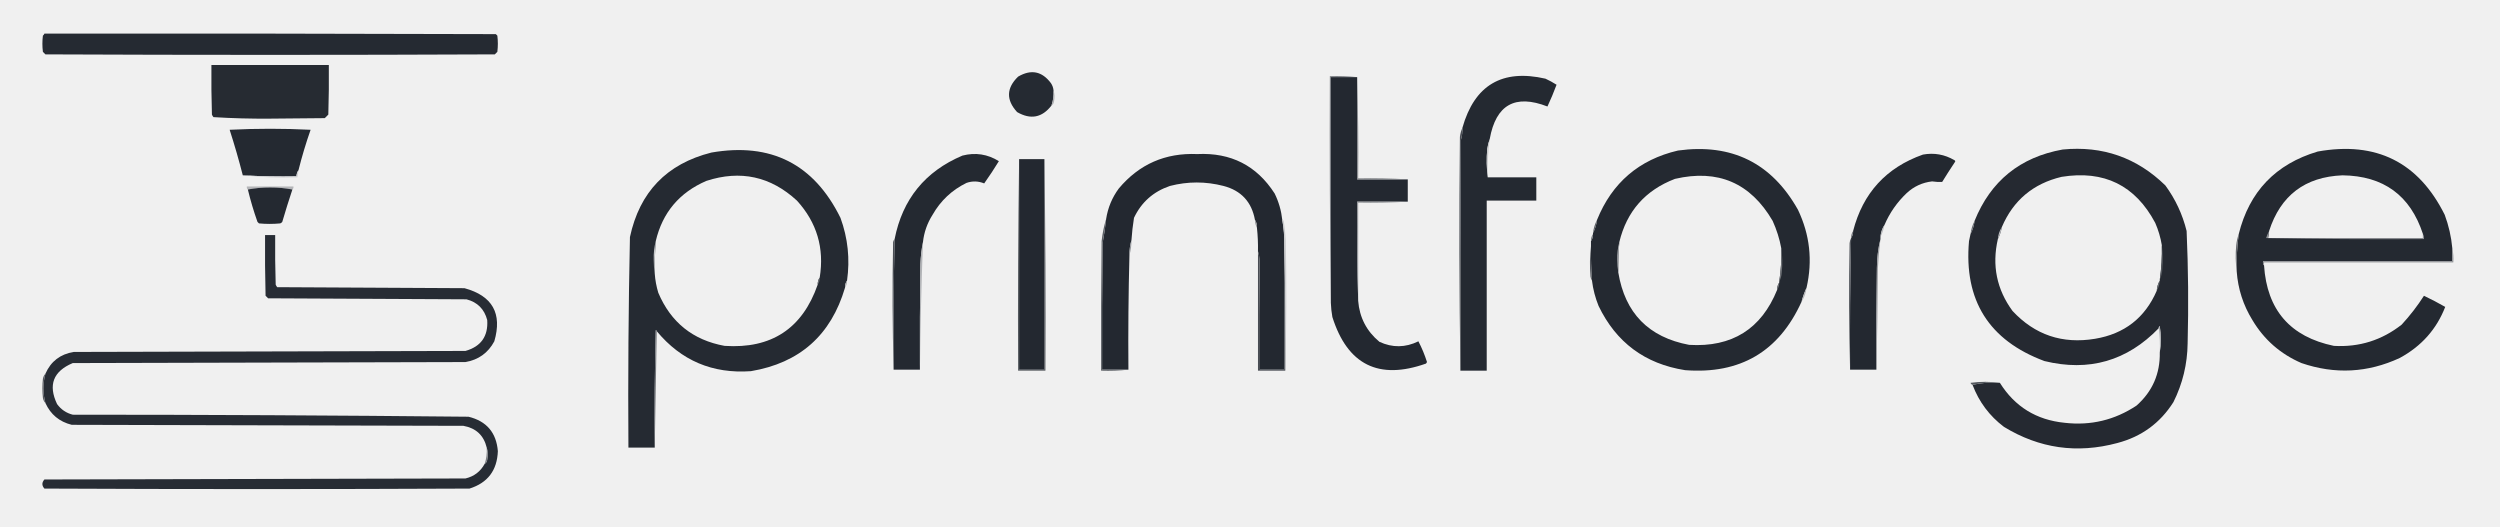
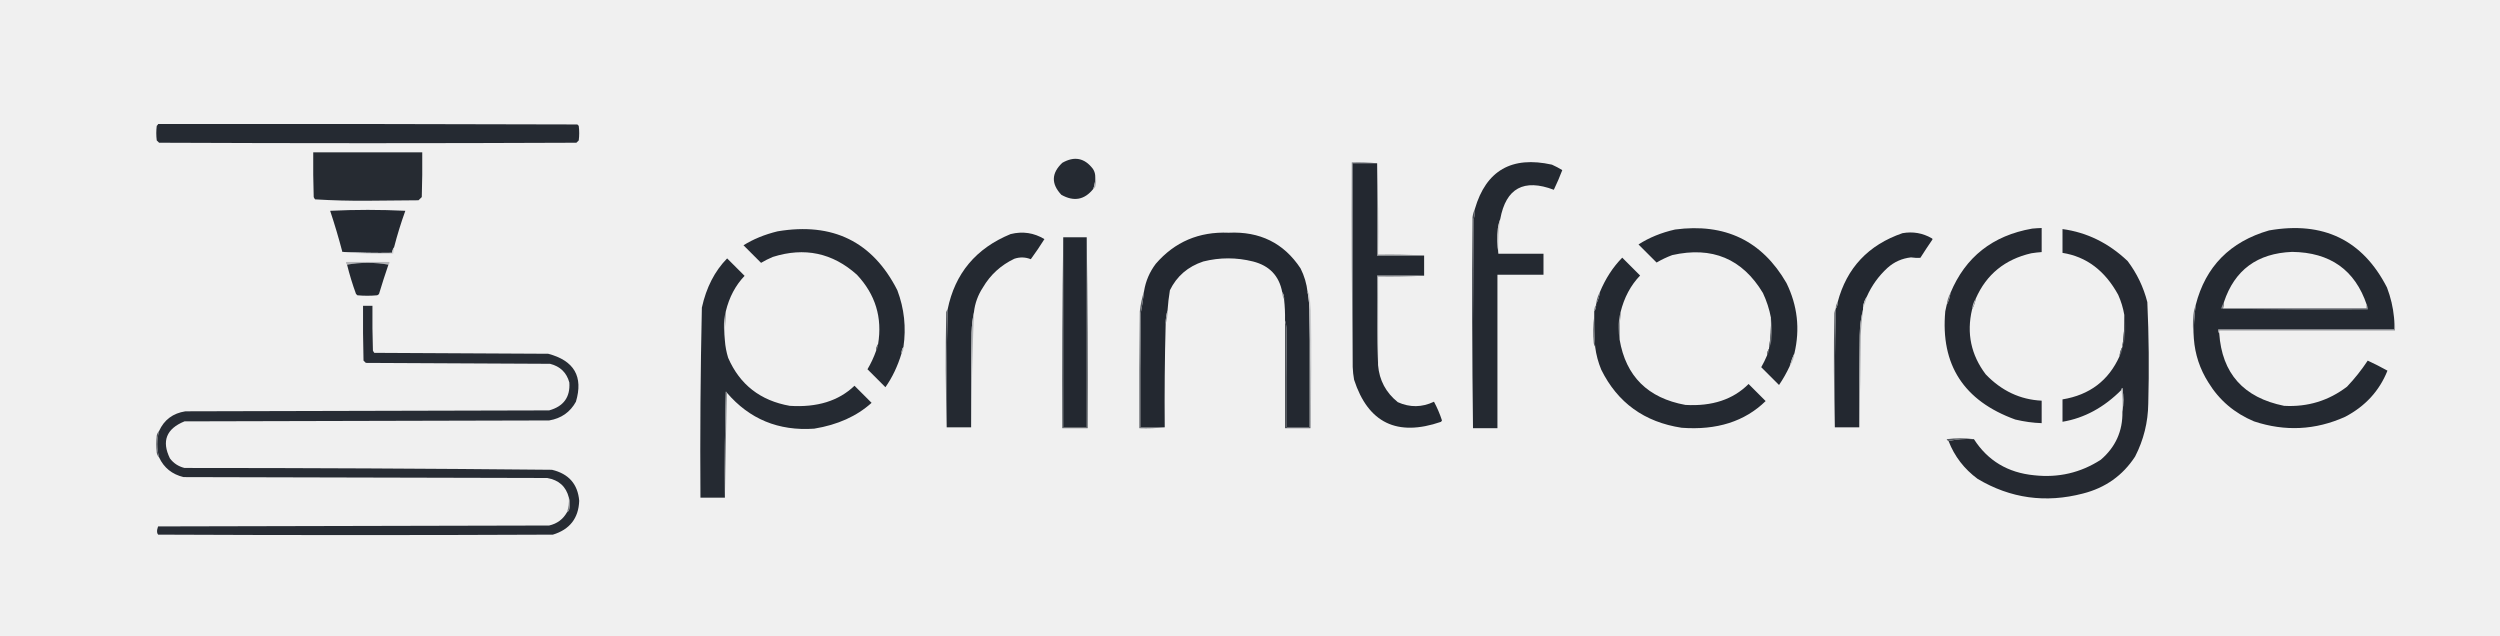
- <svg xmlns="http://www.w3.org/2000/svg" width="100%" height="100%" viewBox="0 0 2470 520" version="1.1" xml:space="preserve" style="fill-rule:evenodd;clip-rule:evenodd;stroke-linejoin:round;stroke-miterlimit:2;">
-   <g id="Artboard1" transform="matrix(0.758418,0,0,0.313143,140.206,50.2187)">
-     <rect x="-184.866" y="-160.37" width="3256.78" height="1660.59" style="fill:none;" />
-     <g transform="matrix(1.31853,0,0,3.19343,-545.639,-1435.44)">
-       <path d="M317.5,432.5C466.167,432.333 614.834,432.5 763.5,433C764,433.5 764.5,434 765,434.5C765.667,439.833 765.667,445.167 765,450.5C764.167,451.333 763.333,452.167 762.5,453C614.5,453.667 466.5,453.667 318.5,453C317.667,452.167 316.833,451.333 316,450.5C315.333,445.167 315.333,439.833 316,434.5C316.717,433.956 317.217,433.289 317.5,432.5Z" style="fill:rgb(37,42,50);" />
-     </g>
-     <g transform="matrix(1.31853,0,0,3.19343,-545.639,-1435.44)">
-       <path d="M482.5,463.5L598.5,463.5C598.667,479.837 598.5,496.17 598,512.5C596.833,513.667 595.667,514.833 594.5,516C576.5,516.167 558.5,516.333 540.5,516.5C521.746,516.655 503.079,516.155 484.5,515C483.874,514.25 483.374,513.416 483,512.5C482.5,496.17 482.333,479.837 482.5,463.5Z" style="fill:rgb(38,43,50);" />
-     </g>
-     <g transform="matrix(1.31853,0,0,3.19343,-545.639,-1435.44)">
-       <path d="M1314.5,488.5C1314.82,493.659 1314.15,498.659 1312.5,503.5C1303.19,515.581 1291.86,517.747 1278.5,510C1267.54,497.969 1267.87,486.302 1279.5,475C1292.33,467.459 1303.16,469.626 1312,481.5C1313.41,483.65 1314.24,485.984 1314.5,488.5Z" style="fill:rgb(37,42,50);" />
-     </g>
-     <g transform="matrix(1.31853,0,0,3.19343,-545.639,-1435.44)">
-       <path d="M1745.5,536.5C1744.37,539.628 1743.53,542.962 1743,546.5C1742.18,556.009 1742.34,565.343 1743.5,574.5L1791.5,574.5L1791.5,597.5L1742.5,597.5L1742.5,765.5L1716.5,765.5C1716.33,689.499 1716.5,613.499 1717,537.5C1718.16,533.582 1718.66,529.582 1718.5,525.5C1730.39,483.386 1757.72,467.219 1800.5,477C1804.33,478.746 1807.99,480.746 1811.5,483C1808.79,490.306 1805.79,497.472 1802.5,504.5C1770.58,492.073 1751.58,502.74 1745.5,536.5Z" style="fill:rgb(36,41,49);" />
-     </g>
-     <g transform="matrix(1.31853,0,0,3.19343,-545.639,-1435.44)">
-       <path d="M1614.5,475.5L1588.5,475.5L1588.5,698.5C1587.5,624.002 1587.17,549.335 1587.5,474.5C1596.68,474.173 1605.68,474.507 1614.5,475.5Z" style="fill:rgb(128,131,136);" />
-     </g>
-     <g transform="matrix(1.31853,0,0,3.19343,-545.639,-1435.44)">
-       <path d="M1614.5,475.5L1614.5,576.5L1664.5,576.5L1664.5,598.5L1614.5,598.5C1614.17,631.338 1614.5,664.004 1615.5,696.5C1616.82,712.984 1623.82,726.484 1636.5,737C1649.35,742.955 1662.18,742.788 1675,736.5C1678.39,742.992 1681.23,749.826 1683.5,757C1683.17,757.5 1682.83,758 1682.5,758.5C1635.78,775.057 1604.95,759.724 1590,712.5C1589.17,707.863 1588.67,703.196 1588.5,698.5L1588.5,475.5L1614.5,475.5Z" style="fill:rgb(35,40,48);" />
-     </g>
-     <g transform="matrix(1.31853,0,0,3.19343,-545.639,-1435.44)">
-       <path d="M1314.5,488.5C1315.64,491.976 1315.81,495.642 1315,499.5C1314.8,501.32 1313.97,502.653 1312.5,503.5C1314.15,498.659 1314.82,493.659 1314.5,488.5Z" style="fill:rgb(174,176,179);" />
-     </g>
-     <g transform="matrix(1.31853,0,0,3.19343,-545.639,-1435.44)">
-       <path d="M568.5,567.5C567.262,569.214 566.595,571.214 566.5,573.5C548.757,573.819 531.09,573.486 513.5,572.5C509.637,557.385 505.304,542.385 500.5,527.5C527.167,526.167 553.833,526.167 580.5,527.5C575.878,540.659 571.878,553.992 568.5,567.5Z" style="fill:rgb(36,41,49);" />
-     </g>
-     <g transform="matrix(1.31853,0,0,3.19343,-545.639,-1435.44)">
-       <path d="M2058.5,683.5C2056.46,687.94 2054.8,692.607 2053.5,697.5C2031.16,746.689 1992.82,769.189 1938.5,765C1898.87,758.773 1870.37,737.607 1853,701.5C1849.73,693.433 1847.57,685.1 1846.5,676.5C1845.67,665.187 1845.34,653.854 1845.5,642.5L1845.5,637.5C1846.92,635.485 1847.59,633.152 1847.5,630.5L1847.5,629.5C1849.61,625.498 1850.94,621.165 1851.5,616.5C1866.32,579.843 1892.99,557.01 1931.5,548C1984.49,540.747 2023.99,560.247 2050,606.5C2061.77,631.182 2064.6,656.848 2058.5,683.5ZM2033.5,644.5C2031.82,635.276 2028.98,626.276 2025,617.5C2003.13,579.987 1970.96,566.154 1928.5,576C1899.15,587.243 1880.82,608.076 1873.5,638.5C1872.74,648.482 1872.41,658.482 1872.5,668.5C1879.14,708.64 1902.47,732.473 1942.5,740C1984.82,742.534 2013.82,724.367 2029.5,685.5C2029.41,682.848 2030.08,680.515 2031.5,678.5L2031.5,677.5C2033.16,666.574 2033.83,655.574 2033.5,644.5Z" style="fill:rgb(36,41,49);" />
-     </g>
-     <g transform="matrix(1.31853,0,0,3.19343,-545.639,-1435.44)">
-       <path d="M2222.5,779.5C2231.1,777.529 2240.1,776.862 2249.5,777.5C2264.22,801.041 2285.55,814.207 2313.5,817C2339.35,819.954 2363.01,814.287 2384.5,800C2400.19,786.125 2407.86,768.625 2407.5,747.5C2408.82,738.991 2408.82,730.325 2407.5,721.5C2406.7,721.957 2406.37,722.624 2406.5,723.5C2375.18,755.917 2337.52,766.75 2293.5,756C2238.68,735.551 2213.84,696.051 2219,637.5C2219.44,635.134 2219.94,632.801 2220.5,630.5C2222.61,626.498 2223.94,622.165 2224.5,617.5C2240.43,578.086 2269.43,554.586 2311.5,547C2350.98,543.158 2384.81,554.991 2413,582.5C2422.95,596.078 2429.95,611.078 2434,627.5C2435.64,664.453 2435.97,701.453 2435,738.5C2434.75,758.947 2430.08,778.281 2421,796.5C2407.9,817.243 2389.4,830.743 2365.5,837C2325.75,847.687 2288.42,842.353 2253.5,821C2239.15,810.131 2228.82,796.298 2222.5,779.5ZM2409.5,641.5C2408.26,633.931 2406.09,626.598 2403,619.5C2383.28,582.392 2352.45,567.226 2310.5,574C2282.44,580.671 2262.77,597.171 2251.5,623.5C2250.74,627.767 2249.41,631.767 2247.5,635.5C2241.53,661.49 2246.36,685.157 2262,706.5C2284.08,730.193 2311.24,739.36 2343.5,734C2372.54,729.167 2392.88,713.333 2404.5,686.5C2404.72,682.838 2405.72,679.505 2407.5,676.5L2407.5,675.5C2409.13,664.236 2409.8,652.903 2409.5,641.5Z" style="fill:rgb(37,41,49);" />
-     </g>
-     <g transform="matrix(1.31853,0,0,3.19343,-545.639,-1435.44)">
-       <path d="M2696.5,644.5L2696.5,657.5L2509.5,657.5C2509.23,659.099 2509.57,660.432 2510.5,661.5C2513.37,705.535 2536.37,732.035 2579.5,741C2604.53,742.435 2626.86,735.435 2646.5,720C2654.69,711.093 2662.03,701.593 2668.5,691.5C2675.66,694.912 2682.66,698.578 2689.5,702.5C2680.95,724.57 2665.95,741.403 2644.5,753C2612.88,767.64 2580.54,769.307 2547.5,758C2526.71,749.035 2510.54,734.868 2499,715.5C2489.92,700.759 2484.75,684.759 2483.5,667.5C2483.2,655.097 2483.86,642.764 2485.5,630.5C2495.97,588.53 2521.97,561.364 2563.5,549C2621.23,538.617 2663.07,559.45 2689,611.5C2692.97,622.191 2695.47,633.191 2696.5,644.5ZM2667.5,630.5C2655.02,592.31 2628.52,572.977 2588,572.5C2551,574.008 2526.83,592.342 2515.5,627.5C2515.33,629.861 2514.99,632.194 2514.5,634.5L2667.5,634.5L2667.5,630.5Z" style="fill:rgb(36,41,49);" />
-     </g>
-     <g transform="matrix(1.31853,0,0,3.19343,-545.639,-1435.44)">
-       <path d="M1110.5,676.5C1109.08,678.515 1108.41,680.848 1108.5,683.5C1094.69,730.402 1063.69,757.902 1015.5,766C977.608,768.712 946.608,755.546 922.5,726.5C922.44,725.957 922.107,725.624 921.5,725.5C920.5,764.161 920.167,802.828 920.5,841.5L894.5,841.5C894.027,772.142 894.527,702.809 896,633.5C905.541,588.959 932.374,561.126 976.5,550C1035.27,539.802 1077.77,561.302 1104,614.5C1111.34,634.591 1113.51,655.258 1110.5,676.5ZM1083.5,673.5C1088.2,644.456 1080.7,619.123 1061,597.5C1035.05,573.55 1005.21,567.05 971.5,578C944.791,589.531 928.124,609.365 921.5,637.5C920.723,648.148 920.39,658.815 920.5,669.5C920.958,675.957 922.125,682.291 924,688.5C936.39,717.779 958.223,735.279 989.5,741C1035.71,744.084 1066.38,723.917 1081.5,680.5C1081.41,677.848 1082.08,675.515 1083.5,673.5Z" style="fill:rgb(37,42,50);" />
-     </g>
-     <g transform="matrix(1.31853,0,0,3.19343,-545.639,-1435.44)">
-       <path d="M1718.5,525.5C1718.66,529.582 1718.16,533.582 1717,537.5C1716.5,613.499 1716.33,689.499 1716.5,765.5C1715.33,688.668 1715.17,611.668 1716,534.5C1716.41,531.258 1717.24,528.258 1718.5,525.5Z" style="fill:rgb(74,78,85);" />
-     </g>
-     <g transform="matrix(1.31853,0,0,3.19343,-545.639,-1435.44)">
-       <path d="M1185.5,638.5C1184.06,645.617 1183.22,652.951 1183,660.5C1182.5,695.165 1182.33,729.832 1182.5,764.5L1156.5,764.5C1156.19,721.476 1156.52,678.476 1157.5,635.5C1165.27,596.109 1187.6,568.609 1224.5,553C1237.33,549.715 1249.33,551.548 1260.5,558.5C1255.9,566.034 1251.07,573.368 1246,580.5C1240.22,578.131 1234.39,577.964 1228.5,580C1214.13,587.035 1202.96,597.535 1195,611.5C1189.74,619.782 1186.57,628.782 1185.5,638.5Z" style="fill:rgb(36,41,49);" />
-     </g>
-     <g transform="matrix(1.31853,0,0,3.19343,-545.639,-1435.44)">
-       <path d="M1540.5,616.5C1541.97,624.76 1542.64,633.094 1542.5,641.5L1542.5,764.5L1518.5,764.5C1518.67,728.165 1518.5,691.832 1518,655.5C1517.82,652.635 1517.32,649.969 1516.5,647.5C1516.65,639.804 1516.31,632.138 1515.5,624.5C1515.71,621.505 1515.04,618.838 1513.5,616.5C1510.25,598.75 1499.92,587.583 1482.5,583C1464.8,578.437 1447.13,578.437 1429.5,583C1413.13,588.569 1401.3,599.069 1394,614.5C1392.84,621.794 1392,629.127 1391.5,636.5C1390.11,641.269 1389.44,646.269 1389.5,651.5C1388.52,689.136 1388.19,726.803 1388.5,764.5L1362.5,764.5C1362.33,722.832 1362.5,681.165 1363,639.5C1364.5,631.529 1365.66,623.529 1366.5,615.5C1368.23,604.483 1372.39,594.483 1379,585.5C1399.15,561.497 1424.98,550.163 1456.5,551.5C1489.74,549.867 1515.24,562.867 1533,590.5C1537.02,598.721 1539.52,607.388 1540.5,616.5Z" style="fill:rgb(35,40,48);" />
-     </g>
-     <g transform="matrix(1.31853,0,0,3.19343,-545.639,-1435.44)">
-       <path d="M2135.5,621.5C2133.19,625.085 2131.86,629.085 2131.5,633.5L2131.5,635.5C2129.25,644.556 2128.09,653.89 2128,663.5C2127.5,697.165 2127.33,730.832 2127.5,764.5L2101.5,764.5C2101.21,721.153 2101.54,677.82 2102.5,634.5C2103.92,632.485 2104.59,630.152 2104.5,627.5C2114.14,590.03 2137.14,564.863 2173.5,552C2184.56,550.016 2194.9,551.85 2204.5,557.5C2205.52,558.002 2205.69,558.668 2205,559.5C2200.71,565.915 2196.54,572.415 2192.5,579C2189.18,579.175 2185.85,579.008 2182.5,578.5C2172.92,579.625 2164.58,583.458 2157.5,590C2147.97,599.017 2140.64,609.517 2135.5,621.5Z" style="fill:rgb(35,40,48);" />
-     </g>
-     <g transform="matrix(1.31853,0,0,3.19343,-545.639,-1435.44)">
-       <path d="M1745.5,536.5C1743.85,549.098 1743.18,561.764 1743.5,574.5C1742.34,565.343 1742.18,556.009 1743,546.5C1743.53,542.962 1744.37,539.628 1745.5,536.5Z" style="fill:rgb(200,201,203);" />
-     </g>
-     <g transform="matrix(1.31853,0,0,3.19343,-545.639,-1435.44)">
-       <path d="M1280.5,556.5L1280.5,764.5L1305.5,764.5L1305.5,556.5C1306.5,625.998 1306.83,695.665 1306.5,765.5L1279.5,765.5C1279.17,695.665 1279.5,625.998 1280.5,556.5Z" style="fill:rgb(85,90,95);" />
-     </g>
-     <g transform="matrix(1.31853,0,0,3.19343,-545.639,-1435.44)">
-       <rect x="1280.5" y="556.5" width="25" height="208" style="fill:rgb(35,40,48);" />
-     </g>
-     <g transform="matrix(1.31853,0,0,3.19343,-545.639,-1435.44)">
-       <path d="M568.5,567.5C568.326,569.861 567.993,572.194 567.5,574.5C549.136,575.153 531.136,574.487 513.5,572.5C531.09,573.486 548.757,573.819 566.5,573.5C566.595,571.214 567.262,569.214 568.5,567.5Z" style="fill:rgb(208,209,211);" />
-     </g>
-     <g transform="matrix(1.31853,0,0,3.19343,-545.639,-1435.44)">
-       <path d="M1614.5,475.5C1615.5,508.662 1615.83,541.996 1615.5,575.5C1632.01,575.17 1648.34,575.504 1664.5,576.5L1614.5,576.5L1614.5,475.5Z" style="fill:rgb(128,131,135);" />
-     </g>
-     <g transform="matrix(1.31853,0,0,3.19343,-545.639,-1435.44)">
-       <path d="M562.5,586.5C555.532,585.169 548.198,584.503 540.5,584.5C532.802,584.503 525.468,585.169 518.5,586.5C517.596,585.791 517.263,584.791 517.5,583.5L563.5,583.5C563.737,584.791 563.404,585.791 562.5,586.5Z" style="fill:rgb(180,181,184);" />
-     </g>
-     <g transform="matrix(1.31853,0,0,3.19343,-545.639,-1435.44)">
-       <path d="M562.5,586.5C559.003,596.998 555.67,607.665 552.5,618.5C551.975,619.192 551.308,619.692 550.5,620C543.5,620.667 536.5,620.667 529.5,620C529,619.5 528.5,619 528,618.5C524.266,607.989 521.099,597.323 518.5,586.5C525.468,585.169 532.802,584.503 540.5,584.5C548.198,584.503 555.532,585.169 562.5,586.5Z" style="fill:rgb(36,41,49);" />
-     </g>
-     <g transform="matrix(1.31853,0,0,3.19343,-545.639,-1435.44)">
-       <path d="M1664.5,598.5C1648.34,599.496 1632.01,599.83 1615.5,599.5L1615.5,696.5C1614.5,664.004 1614.17,631.338 1614.5,598.5L1664.5,598.5Z" style="fill:rgb(141,144,148);" />
-     </g>
-     <g transform="matrix(1.31853,0,0,3.19343,-545.639,-1435.44)">
-       <path d="M1851.5,616.5C1850.94,621.165 1849.61,625.498 1847.5,629.5C1848.06,624.835 1849.39,620.502 1851.5,616.5Z" style="fill:rgb(89,93,99);" />
-     </g>
-     <g transform="matrix(1.31853,0,0,3.19343,-545.639,-1435.44)">
-       <path d="M2224.5,617.5C2223.94,622.165 2222.61,626.498 2220.5,630.5C2221.06,625.835 2222.39,621.502 2224.5,617.5Z" style="fill:rgb(103,106,112);" />
-     </g>
-     <g transform="matrix(1.31853,0,0,3.19343,-545.639,-1435.44)">
-       <path d="M1513.5,616.5C1515.04,618.838 1515.71,621.505 1515.5,624.5C1514.23,622.095 1513.57,619.428 1513.5,616.5Z" style="fill:rgb(140,143,147);" />
-     </g>
-     <g transform="matrix(1.31853,0,0,3.19343,-545.639,-1435.44)">
-       <path d="M2135.5,621.5C2134.74,625.767 2133.41,629.767 2131.5,633.5C2131.86,629.085 2133.19,625.085 2135.5,621.5Z" style="fill:rgb(183,185,188);" />
-     </g>
-     <g transform="matrix(1.31853,0,0,3.19343,-545.639,-1435.44)">
-       <path d="M2251.5,623.5C2250.74,627.767 2249.41,631.767 2247.5,635.5C2247.86,631.085 2249.19,627.085 2251.5,623.5Z" style="fill:rgb(191,192,195);" />
-     </g>
-     <g transform="matrix(1.31853,0,0,3.19343,-545.639,-1435.44)">
-       <path d="M752.5,857.5C753.966,856.653 754.8,855.32 755,853.5C755.812,849.311 755.645,845.311 754.5,841.5C751.554,829.39 743.887,822.223 731.5,820C602.5,819.667 473.5,819.333 344.5,819C332.32,815.979 323.653,808.812 318.5,797.5C315.871,787.801 315.871,778.134 318.5,768.5C323.884,756.296 333.217,749.13 346.5,747C475.5,746.667 604.5,746.333 733.5,746C748.88,741.62 756.047,731.454 755,715.5C752.158,704.658 745.325,697.825 734.5,695C669.167,694.667 603.833,694.333 538.5,694C537.667,693.167 536.833,692.333 536,691.5C535.5,671.503 535.333,651.503 535.5,631.5L545.5,631.5C545.333,647.837 545.5,664.17 546,680.5C546.374,681.416 546.874,682.25 547.5,683C609.167,683.333 670.833,683.667 732.5,684C760.176,691.521 770.009,709.021 762,736.5C755.89,747.93 746.39,754.763 733.5,757C604.167,757.333 474.833,757.667 345.5,758C326.192,766.113 321.025,779.613 330,798.5C333.903,803.868 339.07,807.368 345.5,809C475.863,809.01 606.196,809.677 736.5,811C754.348,815.366 764.015,826.7 765.5,845C764.804,864.012 755.47,876.345 737.5,882C597.5,882.667 457.5,882.667 317.5,882C314.833,879 314.833,876 317.5,873C456.167,872.667 594.833,872.333 733.5,872C742.007,869.991 748.34,865.157 752.5,857.5Z" style="fill:rgb(39,44,52);" />
-     </g>
-     <g transform="matrix(1.31853,0,0,3.19343,-545.639,-1435.44)">
-       <path d="M2104.5,627.5C2104.59,630.152 2103.92,632.485 2102.5,634.5C2102.41,631.848 2103.08,629.515 2104.5,627.5Z" style="fill:rgb(113,116,121);" />
-     </g>
-     <g transform="matrix(1.31853,0,0,3.19343,-545.639,-1435.44)">
-       <path d="M2515.5,627.5C2515.33,629.861 2514.99,632.194 2514.5,634.5L2667.5,634.5L2667.5,630.5C2668.45,631.919 2668.78,633.585 2668.5,635.5C2616.5,635.833 2564.5,635.5 2512.5,634.5C2513.33,631.984 2514.33,629.65 2515.5,627.5Z" style="fill:rgb(142,144,149);" />
-     </g>
-     <g transform="matrix(1.31853,0,0,3.19343,-545.639,-1435.44)">
-       <path d="M1847.5,630.5C1847.59,633.152 1846.92,635.485 1845.5,637.5C1845.41,634.848 1846.08,632.515 1847.5,630.5Z" style="fill:rgb(113,116,122);" />
-     </g>
-     <g transform="matrix(1.31853,0,0,3.19343,-545.639,-1435.44)">
-       <path d="M1157.5,635.5C1156.52,678.476 1156.19,721.476 1156.5,764.5C1155.34,722.669 1155.17,680.669 1156,638.5C1156.23,637.263 1156.73,636.263 1157.5,635.5Z" style="fill:rgb(74,78,85);" />
-     </g>
-     <g transform="matrix(1.31853,0,0,3.19343,-545.639,-1435.44)">
-       <path d="M2102.5,634.5C2101.54,677.82 2101.21,721.153 2101.5,764.5C2100.34,723.002 2100.17,681.335 2101,639.5C2101.2,637.618 2101.7,635.952 2102.5,634.5Z" style="fill:rgb(84,88,94);" />
-     </g>
-     <g transform="matrix(1.31853,0,0,3.19343,-545.639,-1435.44)">
-       <path d="M1391.5,636.5C1391.56,641.731 1390.89,646.731 1389.5,651.5C1389.44,646.269 1390.11,641.269 1391.5,636.5Z" style="fill:rgb(150,153,157);" />
-     </g>
-     <g transform="matrix(1.31853,0,0,3.19343,-545.639,-1435.44)">
-       <path d="M2409.5,641.5C2410.66,649.323 2410.82,657.323 2410,665.5C2409.85,669.133 2409.02,672.466 2407.5,675.5C2409.13,664.236 2409.8,652.903 2409.5,641.5Z" style="fill:rgb(84,88,94);" />
-     </g>
-     <g transform="matrix(1.31853,0,0,3.19343,-545.639,-1435.44)">
-       <path d="M2485.5,630.5C2483.86,642.764 2483.2,655.097 2483.5,667.5C2482.34,659.01 2482.18,650.343 2483,641.5C2483.42,637.608 2484.25,633.942 2485.5,630.5Z" style="fill:rgb(101,104,110);" />
-     </g>
-     <g transform="matrix(1.31853,0,0,3.19343,-545.639,-1435.44)">
-       <path d="M1542.5,641.5C1543.5,682.663 1543.83,723.997 1543.5,765.5L1516.5,765.5L1516.5,647.5C1517.32,649.969 1517.82,652.635 1518,655.5C1518.5,691.832 1518.67,728.165 1518.5,764.5L1542.5,764.5L1542.5,641.5Z" style="fill:rgb(73,77,84);" />
-     </g>
-     <g transform="matrix(1.31853,0,0,3.19343,-545.639,-1435.44)">
-       <path d="M2033.5,644.5C2034.66,652.323 2034.82,660.323 2034,668.5C2033.8,671.797 2032.96,674.797 2031.5,677.5C2033.16,666.574 2033.83,655.574 2033.5,644.5Z" style="fill:rgb(112,115,120);" />
-     </g>
-     <g transform="matrix(1.31853,0,0,3.19343,-545.639,-1435.44)">
-       <path d="M1540.5,616.5C1541.12,616.611 1541.62,616.944 1542,617.5C1542.94,623.803 1543.61,630.137 1544,636.5C1544.83,679.669 1544.66,722.669 1543.5,765.5C1543.83,723.997 1543.5,682.663 1542.5,641.5C1542.64,633.094 1541.97,624.76 1540.5,616.5Z" style="fill:rgb(203,204,206);" />
-     </g>
-     <g transform="matrix(1.31853,0,0,3.19343,-545.639,-1435.44)">
-       <path d="M2696.5,644.5C2697.49,648.97 2697.82,653.637 2697.5,658.5L2510.5,658.5L2510.5,661.5C2509.57,660.432 2509.23,659.099 2509.5,657.5L2696.5,657.5L2696.5,644.5Z" style="fill:rgb(142,144,148);" />
-     </g>
-     <g transform="matrix(1.31853,0,0,3.19343,-545.639,-1435.44)">
-       <path d="M1873.5,638.5C1872.74,648.482 1872.41,658.482 1872.5,668.5C1871.83,664.514 1871.5,660.347 1871.5,656C1871.3,649.917 1871.97,644.084 1873.5,638.5Z" style="fill:rgb(179,181,184);" />
-     </g>
-     <g transform="matrix(1.31853,0,0,3.19343,-545.639,-1435.44)">
-       <path d="M921.5,637.5C920.723,648.148 920.39,658.815 920.5,669.5C919.834,665.18 919.501,660.68 919.5,656C919.289,649.586 919.955,643.419 921.5,637.5Z" style="fill:rgb(197,199,201);" />
-     </g>
-     <g transform="matrix(1.31853,0,0,3.19343,-545.639,-1435.44)">
-       <path d="M1185.5,638.5C1183.99,680.635 1182.99,722.635 1182.5,764.5C1182.33,729.832 1182.5,695.165 1183,660.5C1183.22,652.951 1184.06,645.617 1185.5,638.5Z" style="fill:rgb(178,180,183);" />
-     </g>
-     <g transform="matrix(1.31853,0,0,3.19343,-545.639,-1435.44)">
-       <path d="M1845.5,642.5C1845.34,653.854 1845.67,665.187 1846.5,676.5C1845.71,675.391 1845.21,674.058 1845,672.5C1844.18,662.325 1844.34,652.325 1845.5,642.5Z" style="fill:rgb(84,88,94);" />
-     </g>
-     <g transform="matrix(1.31853,0,0,3.19343,-545.639,-1435.44)">
-       <path d="M1083.5,673.5C1083.59,676.152 1082.92,678.485 1081.5,680.5C1081.41,677.848 1082.08,675.515 1083.5,673.5Z" style="fill:rgb(109,112,117);" />
-     </g>
-     <g transform="matrix(1.31853,0,0,3.19343,-545.639,-1435.44)">
-       <path d="M2407.5,676.5C2407.28,680.162 2406.28,683.495 2404.5,686.5C2404.72,682.838 2405.72,679.505 2407.5,676.5Z" style="fill:rgb(106,110,115);" />
-     </g>
-     <g transform="matrix(1.31853,0,0,3.19343,-545.639,-1435.44)">
-       <path d="M2031.5,678.5C2031.59,681.152 2030.92,683.485 2029.5,685.5C2029.41,682.848 2030.08,680.515 2031.5,678.5Z" style="fill:rgb(112,115,120);" />
-     </g>
-     <g transform="matrix(1.31853,0,0,3.19343,-545.639,-1435.44)">
-       <path d="M1110.5,676.5C1110.59,679.152 1109.92,681.485 1108.5,683.5C1108.41,680.848 1109.08,678.515 1110.5,676.5Z" style="fill:rgb(171,173,176);" />
-     </g>
-     <g transform="matrix(1.31853,0,0,3.19343,-545.639,-1435.44)">
-       <path d="M1366.5,615.5C1365.66,623.529 1364.5,631.529 1363,639.5C1362.5,681.165 1362.33,722.832 1362.5,764.5L1388.5,764.5C1379.68,765.493 1370.68,765.827 1361.5,765.5C1361.33,722.832 1361.5,680.165 1362,637.5C1362.82,629.893 1364.32,622.56 1366.5,615.5Z" style="fill:rgb(91,95,101);" />
-     </g>
-     <g transform="matrix(1.31853,0,0,3.19343,-545.639,-1435.44)">
-       <path d="M2058.5,683.5C2057.99,688.703 2056.32,693.37 2053.5,697.5C2054.8,692.607 2056.46,687.94 2058.5,683.5Z" style="fill:rgb(179,180,183);" />
-     </g>
-     <g transform="matrix(1.31853,0,0,3.19343,-545.639,-1435.44)">
-       <path d="M2131.5,635.5C2130.29,645.123 2129.46,654.79 2129,664.5C2128.83,698.003 2128.33,731.336 2127.5,764.5C2127.33,730.832 2127.5,697.165 2128,663.5C2128.09,653.89 2129.25,644.556 2131.5,635.5Z" style="fill:rgb(155,157,161);" />
-     </g>
-     <g transform="matrix(1.31853,0,0,3.19343,-545.639,-1435.44)">
-       <path d="M2407.5,747.5C2407.83,739.316 2407.49,731.316 2406.5,723.5C2406.37,722.624 2406.7,721.957 2407.5,721.5C2408.82,730.325 2408.82,738.991 2407.5,747.5Z" style="fill:rgb(175,177,180);" />
-     </g>
-     <g transform="matrix(1.31853,0,0,3.19343,-545.639,-1435.44)">
-       <path d="M922.5,726.5C921.833,764.833 921.167,803.167 920.5,841.5C920.167,802.828 920.5,764.161 921.5,725.5C922.107,725.624 922.44,725.957 922.5,726.5Z" style="fill:rgb(117,120,125);" />
-     </g>
-     <g transform="matrix(1.31853,0,0,3.19343,-545.639,-1435.44)">
-       <path d="M2249.5,777.5C2240.1,776.862 2231.1,777.529 2222.5,779.5C2221.52,779.189 2220.86,778.522 2220.5,777.5C2230.33,776.177 2239.99,776.177 2249.5,777.5Z" style="fill:rgb(83,87,93);" />
-     </g>
-     <g transform="matrix(1.31853,0,0,3.19343,-545.639,-1435.44)">
-       <path d="M318.5,768.5C315.871,778.134 315.871,787.801 318.5,797.5C317.207,796.158 316.374,794.491 316,792.5C315.333,786.167 315.333,779.833 316,773.5C316.374,771.509 317.207,769.842 318.5,768.5Z" style="fill:rgb(84,87,94);" />
-     </g>
-     <g transform="matrix(1.31853,0,0,3.19343,-545.639,-1435.44)">
-       <path d="M754.5,841.5C755.645,845.311 755.812,849.311 755,853.5C754.8,855.32 753.966,856.653 752.5,857.5C754.184,852.324 754.85,846.991 754.5,841.5Z" style="fill:rgb(123,126,131);" />
-     </g>
+ <svg xmlns="http://www.w3.org/2000/svg" width="240" height="61" viewBox="0 0 240 61" fill="none">
+   <g clip-path="url(#clip0_10035_1302)">
+     <path fill-rule="evenodd" clip-rule="evenodd" d="M15.183 11.904C28.597 11.889 42.01 11.904 55.424 11.948C55.469 11.992 55.514 12.036 55.559 12.08C55.619 12.547 55.619 13.015 55.559 13.483C55.484 13.556 55.409 13.629 55.333 13.702C41.98 13.761 28.627 13.761 15.274 13.702C15.198 13.629 15.123 13.556 15.048 13.483C14.988 13.015 14.988 12.547 15.048 12.08C15.113 12.032 15.158 11.973 15.183 11.904Z" fill="#252A32" />
+     <path fill-rule="evenodd" clip-rule="evenodd" d="M30.07 14.623H40.536C40.552 16.056 40.536 17.488 40.491 18.92C40.386 19.023 40.281 19.125 40.176 19.227C38.552 19.242 36.928 19.256 35.303 19.271C33.611 19.285 31.927 19.241 30.251 19.139C30.194 19.074 30.149 19 30.116 18.92C30.07 17.488 30.055 16.056 30.07 14.623Z" fill="#262B32" />
+     <path fill-rule="evenodd" clip-rule="evenodd" d="M105.137 16.815C105.166 17.268 105.106 17.706 104.957 18.131C104.117 19.19 103.095 19.38 101.889 18.701C100.9 17.646 100.93 16.623 101.98 15.631C103.137 14.97 104.114 15.16 104.912 16.201C105.039 16.39 105.114 16.595 105.137 16.815Z" fill="#252A32" />
+     <path fill-rule="evenodd" clip-rule="evenodd" d="M144.024 21.025C143.922 21.299 143.847 21.592 143.799 21.902C143.725 22.736 143.739 23.555 143.844 24.358H148.175V26.375H143.754V41.109H141.408C141.392 34.443 141.408 27.778 141.453 21.113C141.558 20.769 141.603 20.418 141.588 20.06C142.661 16.367 145.127 14.949 148.987 15.807C149.332 15.96 149.662 16.136 149.979 16.333C149.735 16.974 149.464 17.602 149.167 18.219C146.287 17.129 144.573 18.064 144.024 21.025Z" fill="#242931" />
+     <path fill-rule="evenodd" clip-rule="evenodd" d="M132.205 15.675H129.859V35.233C129.769 28.699 129.739 22.151 129.769 15.588C130.597 15.559 131.409 15.588 132.205 15.675Z" fill="#808388" />
+     <path fill-rule="evenodd" clip-rule="evenodd" d="M132.205 15.675V24.533H136.716V26.462H132.205C132.175 29.342 132.205 32.207 132.295 35.057C132.414 36.503 133.046 37.687 134.19 38.609C135.349 39.131 136.507 39.117 137.663 38.565C137.969 39.135 138.226 39.734 138.43 40.363C138.401 40.407 138.37 40.451 138.34 40.495C134.125 41.947 131.343 40.602 129.994 36.46C129.919 36.054 129.874 35.644 129.859 35.233V15.675H132.205Z" fill="#232830" />
+     <path fill-rule="evenodd" clip-rule="evenodd" d="M105.137 16.815C105.24 17.12 105.256 17.442 105.182 17.78C105.164 17.94 105.09 18.057 104.957 18.131C105.106 17.706 105.166 17.268 105.137 16.815Z" fill="#AEB0B3" />
+     <path fill-rule="evenodd" clip-rule="evenodd" d="M37.83 23.744C37.718 23.894 37.658 24.069 37.649 24.27C36.048 24.298 34.454 24.269 32.867 24.182C32.519 22.857 32.128 21.541 31.695 20.236C34.1 20.119 36.506 20.119 38.912 20.236C38.495 21.39 38.135 22.559 37.83 23.744Z" fill="#242931" />
+     <path d="M157.45 26.449C156.547 27.389 155.921 28.562 155.573 29.97C155.504 30.846 155.475 31.723 155.483 32.601C156.082 36.121 158.187 38.212 161.798 38.872C164.362 39.021 166.383 38.351 167.864 36.863L169.502 38.502C167.496 40.463 164.808 41.318 161.438 41.065C157.862 40.519 155.29 38.662 153.723 35.496C153.428 34.788 153.234 34.057 153.137 33.303C153.062 32.311 153.032 31.317 153.046 30.321V29.883C153.174 29.706 153.235 29.502 153.227 29.269V29.181C153.417 28.83 153.538 28.45 153.588 28.041C154.129 26.74 154.845 25.639 155.736 24.735L157.45 26.449ZM160.806 22.034C165.587 21.398 169.151 23.108 171.497 27.164C172.559 29.328 172.815 31.579 172.265 33.917C172.081 34.306 171.931 34.716 171.814 35.145C171.506 35.805 171.163 36.409 170.787 36.959L169.079 35.251C169.286 34.891 169.476 34.505 169.648 34.093C169.64 33.86 169.7 33.655 169.828 33.478V33.391C169.978 32.433 170.039 31.468 170.009 30.497C169.858 29.688 169.601 28.898 169.242 28.129C167.268 24.839 164.366 23.626 160.535 24.489C159.992 24.691 159.492 24.931 159.033 25.204L157.296 23.468C158.311 22.813 159.481 22.335 160.806 22.034Z" fill="#242931" />
+     <path d="M198 21.991C200.344 22.308 202.428 23.331 204.25 25.059C205.147 26.25 205.779 27.566 206.144 29.006C206.292 32.246 206.322 35.492 206.234 38.741C206.211 40.534 205.79 42.229 204.971 43.827C203.789 45.646 202.12 46.83 199.964 47.379C196.377 48.316 193.009 47.849 189.858 45.976C188.563 45.023 187.631 43.81 187.061 42.337C187.837 42.164 188.65 42.105 189.498 42.161C190.826 44.225 192.75 45.38 195.272 45.625C197.604 45.884 199.739 45.388 201.678 44.135C203.094 42.918 203.785 41.383 203.753 39.53C203.872 38.784 203.872 38.024 203.753 37.25C203.681 37.29 203.651 37.348 203.663 37.425C201.978 39.119 200.091 40.14 198 40.49V38.342C200.608 37.914 202.436 36.527 203.482 34.18C203.502 33.859 203.592 33.567 203.753 33.303V33.216C203.9 32.228 203.96 31.233 203.933 30.233C203.821 29.57 203.626 28.927 203.347 28.304C202.076 25.98 200.294 24.637 198 24.276V21.991ZM196 24.2C195.675 24.222 195.342 24.261 195.002 24.314C192.47 24.899 190.695 26.346 189.678 28.655C189.61 29.029 189.489 29.38 189.317 29.708C188.779 31.987 189.215 34.063 190.626 35.934C192.149 37.523 193.94 38.365 196 38.465V40.622C195.183 40.597 194.339 40.482 193.467 40.275C188.521 38.482 186.28 35.017 186.746 29.883C186.785 29.675 186.831 29.471 186.881 29.269C187.072 28.918 187.191 28.538 187.242 28.129C188.679 24.672 191.296 22.611 195.091 21.946C195.398 21.917 195.701 21.898 196 21.889V24.2Z" fill="#252931" />
+     <path fill-rule="evenodd" clip-rule="evenodd" d="M229.828 30.497V31.637H212.956C212.932 31.777 212.962 31.894 213.046 31.988C213.305 35.849 215.38 38.173 219.272 38.96C221.53 39.086 223.545 38.472 225.317 37.118C226.056 36.337 226.718 35.504 227.302 34.619C227.948 34.918 228.579 35.239 229.196 35.583C228.425 37.519 227.072 38.995 225.136 40.012C222.283 41.296 219.366 41.442 216.384 40.451C214.509 39.664 213.05 38.422 212.009 36.723C211.189 35.431 210.723 34.027 210.61 32.514C210.583 31.426 210.643 30.344 210.791 29.269C211.735 25.588 214.081 23.206 217.828 22.121C223.037 21.211 226.812 23.038 229.151 27.602C229.509 28.54 229.735 29.505 229.828 30.497ZM227.211 29.269C226.085 25.919 223.694 24.224 220.039 24.182C216.7 24.314 214.52 25.922 213.497 29.006C213.482 29.213 213.451 29.417 213.407 29.62H227.211V29.269Z" fill="#242931" />
+     <path d="M71.481 26.481C70.608 27.397 70.006 28.53 69.678 29.883C69.608 30.817 69.579 31.752 69.589 32.689C69.63 33.256 69.735 33.811 69.904 34.355C71.022 36.923 72.992 38.458 75.814 38.96C78.446 39.131 80.518 38.487 82.032 37.032L83.672 38.672C82.251 39.956 80.415 40.784 78.16 41.152C74.741 41.39 71.944 40.236 69.769 37.688C69.764 37.641 69.733 37.611 69.678 37.601C69.588 40.991 69.559 44.382 69.589 47.773H67.243C67.2 41.691 67.246 35.611 67.379 29.532C67.805 27.597 68.614 26.021 69.805 24.806L71.481 26.481ZM74.641 22.209C79.944 21.315 83.779 23.2 86.145 27.865C86.808 29.627 87.003 31.44 86.731 33.303C86.603 33.479 86.542 33.684 86.55 33.917C86.175 35.157 85.657 36.241 85 37.172L83.277 35.449C83.598 34.912 83.879 34.314 84.115 33.654C84.107 33.422 84.168 33.217 84.296 33.04C84.72 30.493 84.043 28.271 82.265 26.375C79.924 24.275 77.232 23.705 74.19 24.665C73.788 24.834 73.413 25.024 73.061 25.233L71.375 23.547C72.312 22.959 73.401 22.513 74.641 22.209Z" fill="#252A32" />
+     <path fill-rule="evenodd" clip-rule="evenodd" d="M141.588 20.06C141.603 20.418 141.558 20.769 141.453 21.113C141.408 27.778 141.392 34.443 141.408 41.108C141.302 34.37 141.288 27.617 141.363 20.85C141.4 20.565 141.475 20.302 141.588 20.06Z" fill="#4A4E55" />
+     <path fill-rule="evenodd" clip-rule="evenodd" d="M93.498 29.971C93.368 30.595 93.293 31.238 93.273 31.9C93.228 34.94 93.212 37.98 93.228 41.021H90.882C90.854 37.248 90.884 33.477 90.972 29.707C91.673 26.253 93.688 23.841 97.017 22.472C98.175 22.184 99.257 22.345 100.265 22.954C99.85 23.615 99.414 24.259 98.957 24.884C98.436 24.676 97.909 24.662 97.378 24.84C96.082 25.457 95.074 26.378 94.356 27.603C93.881 28.329 93.595 29.118 93.498 29.971Z" fill="#242931" />
+     <path d="M117.95 22.341C120.949 22.198 123.249 23.338 124.851 25.762C125.214 26.482 125.439 27.243 125.528 28.042C125.66 28.766 125.721 29.497 125.708 30.234V41.021H123.543C123.559 37.835 123.544 34.648 123.498 31.462C123.482 31.21 123.437 30.977 123.363 30.761C123.376 30.086 123.346 29.413 123.273 28.743C123.292 28.48 123.231 28.247 123.092 28.042C122.799 26.485 121.867 25.505 120.295 25.103C118.698 24.703 117.104 24.703 115.513 25.103C114.036 25.592 112.969 26.513 112.31 27.866C112.205 28.506 112.13 29.149 112.084 29.796C111.959 30.214 111.898 30.652 111.904 31.111C111.815 34.412 111.786 37.715 111.814 41.021H109.468C109.453 37.367 109.468 33.712 109.513 30.058C109.648 29.359 109.753 28.658 109.829 27.954C109.985 26.988 110.36 26.111 110.956 25.323C112.775 23.218 115.106 22.223 117.95 22.341Z" fill="#232830" />
+     <path fill-rule="evenodd" clip-rule="evenodd" d="M179.212 28.48C179.003 28.794 178.883 29.145 178.851 29.532V29.707C178.648 30.502 178.543 31.32 178.535 32.163C178.49 35.115 178.475 38.068 178.49 41.021H176.144C176.118 37.219 176.148 33.419 176.234 29.62C176.363 29.443 176.423 29.238 176.415 29.006C177.285 25.72 179.36 23.513 182.64 22.384C183.638 22.21 184.571 22.371 185.437 22.867C185.529 22.911 185.545 22.969 185.482 23.042C185.095 23.605 184.719 24.175 184.355 24.752C184.055 24.768 183.755 24.753 183.452 24.709C182.588 24.807 181.836 25.143 181.197 25.717C180.337 26.508 179.676 27.429 179.212 28.48Z" fill="#232830" />
+     <path fill-rule="evenodd" clip-rule="evenodd" d="M144.024 21.025C143.875 22.13 143.815 23.241 143.844 24.358C143.739 23.555 143.725 22.736 143.799 21.902C143.847 21.592 143.922 21.299 144.024 21.025Z" fill="#C8C9CB" />
+     <path fill-rule="evenodd" clip-rule="evenodd" d="M102.07 22.779V41.021H104.325V22.779C104.416 28.874 104.445 34.984 104.416 41.108H101.98C101.95 34.984 101.98 28.874 102.07 22.779Z" fill="#555A5F" />
+     <path d="M104.325 22.779H102.07V41.021H104.325V22.779Z" fill="#232830" />
+     <path fill-rule="evenodd" clip-rule="evenodd" d="M37.83 23.744C37.814 23.951 37.784 24.155 37.74 24.358C36.083 24.415 34.459 24.356 32.867 24.182C34.455 24.269 36.048 24.298 37.649 24.27C37.658 24.069 37.718 23.894 37.83 23.744Z" fill="#D0D1D3" />
+     <path fill-rule="evenodd" clip-rule="evenodd" d="M132.205 15.675C132.295 18.584 132.325 21.507 132.295 24.445C133.785 24.416 135.258 24.446 136.716 24.533H132.205V15.675Z" fill="#808387" />
+     <path fill-rule="evenodd" clip-rule="evenodd" d="M37.288 25.41C36.66 25.293 35.998 25.235 35.303 25.235C34.609 25.235 33.947 25.293 33.319 25.41C33.237 25.348 33.207 25.26 33.228 25.147H37.379C37.4 25.26 37.37 25.348 37.288 25.41Z" fill="#B4B5B8" />
+     <path fill-rule="evenodd" clip-rule="evenodd" d="M37.288 25.41C36.973 26.331 36.672 27.266 36.386 28.216C36.339 28.277 36.279 28.321 36.206 28.348C35.574 28.407 34.943 28.407 34.311 28.348C34.266 28.304 34.221 28.26 34.176 28.216C33.839 27.295 33.553 26.359 33.319 25.41C33.947 25.293 34.609 25.235 35.303 25.235C35.998 25.235 36.66 25.293 37.288 25.41Z" fill="#242931" />
+     <path fill-rule="evenodd" clip-rule="evenodd" d="M136.716 26.462C135.258 26.55 133.785 26.579 132.295 26.55V35.057C132.205 32.207 132.175 29.342 132.205 26.462H136.716Z" fill="#8D9094" />
+     <path fill-rule="evenodd" clip-rule="evenodd" d="M153.588 28.041C153.538 28.45 153.418 28.83 153.227 29.181C153.278 28.772 153.398 28.392 153.588 28.041Z" fill="#595D63" />
+     <path fill-rule="evenodd" clip-rule="evenodd" d="M187.242 28.129C187.191 28.538 187.071 28.918 186.881 29.269C186.932 28.86 187.052 28.48 187.242 28.129Z" fill="#676A70" />
+     <path fill-rule="evenodd" clip-rule="evenodd" d="M123.092 28.041C123.231 28.246 123.292 28.48 123.273 28.743C123.158 28.532 123.098 28.298 123.092 28.041Z" fill="#8C8F93" />
+     <path fill-rule="evenodd" clip-rule="evenodd" d="M179.212 28.48C179.143 28.854 179.023 29.204 178.851 29.532C178.883 29.145 179.003 28.794 179.212 28.48Z" fill="#B7B9BC" />
+     <path fill-rule="evenodd" clip-rule="evenodd" d="M189.678 28.655C189.609 29.029 189.489 29.38 189.317 29.707C189.349 29.32 189.469 28.969 189.678 28.655Z" fill="#BFC0C3" />
+     <path fill-rule="evenodd" clip-rule="evenodd" d="M54.431 49.177C54.563 49.103 54.639 48.986 54.657 48.826C54.73 48.459 54.715 48.108 54.612 47.774C54.346 46.712 53.654 46.083 52.536 45.888C40.897 45.859 29.258 45.83 17.619 45.801C16.52 45.536 15.739 44.907 15.274 43.915C15.036 43.064 15.036 42.217 15.274 41.372C15.759 40.301 16.601 39.673 17.8 39.486C29.439 39.457 41.078 39.428 52.717 39.398C54.105 39.014 54.751 38.123 54.657 36.724C54.4 35.773 53.784 35.173 52.807 34.926C46.912 34.897 41.018 34.867 35.123 34.838C35.048 34.765 34.973 34.692 34.898 34.619C34.852 32.865 34.837 31.111 34.852 29.357H35.755C35.739 30.79 35.755 32.222 35.8 33.654C35.834 33.734 35.879 33.807 35.935 33.873C41.499 33.903 47.063 33.932 52.627 33.961C55.124 34.621 56.011 36.155 55.288 38.565C54.737 39.568 53.88 40.167 52.717 40.363C41.048 40.392 29.379 40.422 17.71 40.451C15.968 41.162 15.501 42.346 16.311 44.003C16.663 44.474 17.13 44.78 17.71 44.924C29.472 44.924 41.231 44.983 52.987 45.099C54.598 45.482 55.47 46.476 55.604 48.081C55.541 49.748 54.699 50.83 53.078 51.326C40.446 51.384 27.815 51.384 15.183 51.326C14.943 51.063 15.183 50.536 15.183 50.536C27.695 50.507 40.206 50.478 52.717 50.449C53.484 50.273 54.056 49.849 54.431 49.177Z" fill="#272C34" />
+     <path fill-rule="evenodd" clip-rule="evenodd" d="M176.415 29.006C176.423 29.238 176.363 29.443 176.234 29.62C176.226 29.387 176.287 29.183 176.415 29.006Z" fill="#717479" />
+     <path fill-rule="evenodd" clip-rule="evenodd" d="M213.497 29.006C213.482 29.213 213.451 29.418 213.407 29.62H227.211V29.269C227.297 29.393 227.327 29.54 227.302 29.707C222.61 29.737 217.918 29.707 213.227 29.62C213.301 29.399 213.392 29.194 213.497 29.006Z" fill="#8E9095" />
+     <path fill-rule="evenodd" clip-rule="evenodd" d="M153.227 29.269C153.235 29.501 153.175 29.706 153.047 29.883C153.039 29.65 153.099 29.445 153.227 29.269Z" fill="#71747A" />
+     <path fill-rule="evenodd" clip-rule="evenodd" d="M90.972 29.707C90.884 33.477 90.854 37.248 90.882 41.021C90.777 37.352 90.762 33.669 90.837 29.971C90.858 29.862 90.903 29.774 90.972 29.707Z" fill="#4A4E55" />
+     <path fill-rule="evenodd" clip-rule="evenodd" d="M176.235 29.62C176.148 33.419 176.118 37.219 176.144 41.021C176.04 37.381 176.024 33.727 176.099 30.058C176.117 29.893 176.162 29.747 176.235 29.62Z" fill="#54585E" />
+     <path fill-rule="evenodd" clip-rule="evenodd" d="M112.085 29.795C112.09 30.254 112.03 30.692 111.904 31.111C111.899 30.652 111.959 30.213 112.085 29.795Z" fill="#96999D" />
+     <path fill-rule="evenodd" clip-rule="evenodd" d="M203.933 30.234C204.038 30.92 204.052 31.621 203.978 32.339C203.965 32.657 203.89 32.949 203.753 33.215C203.9 32.228 203.96 31.234 203.933 30.234Z" fill="#54585E" />
+     <path fill-rule="evenodd" clip-rule="evenodd" d="M210.791 29.269C210.643 30.344 210.583 31.426 210.61 32.514C210.505 31.769 210.491 31.009 210.565 30.233C210.603 29.892 210.678 29.571 210.791 29.269Z" fill="#65686E" />
+     <path fill-rule="evenodd" clip-rule="evenodd" d="M125.709 30.234C125.799 33.844 125.829 37.469 125.799 41.108H123.363V30.76C123.437 30.976 123.482 31.21 123.498 31.462C123.543 34.648 123.559 37.834 123.543 41.021H125.709V30.234Z" fill="#494D54" />
+     <path fill-rule="evenodd" clip-rule="evenodd" d="M170.009 30.497C170.114 31.183 170.128 31.884 170.054 32.602C170.036 32.891 169.96 33.154 169.828 33.391C169.978 32.433 170.039 31.468 170.009 30.497Z" fill="#707378" />
+     <path fill-rule="evenodd" clip-rule="evenodd" d="M125.528 28.041C125.584 28.051 125.629 28.08 125.664 28.129C125.748 28.681 125.809 29.237 125.844 29.795C125.919 33.581 125.904 37.352 125.799 41.108C125.829 37.469 125.799 33.844 125.709 30.233C125.721 29.496 125.661 28.765 125.528 28.041Z" fill="#CBCCCE" />
+     <path fill-rule="evenodd" clip-rule="evenodd" d="M229.828 30.497C229.917 30.889 229.947 31.298 229.918 31.725H213.046V31.988C212.962 31.894 212.932 31.777 212.956 31.637H229.828V30.497Z" fill="#8E9094" />
+     <path fill-rule="evenodd" clip-rule="evenodd" d="M155.573 29.971C155.504 30.846 155.475 31.723 155.483 32.602C155.422 32.252 155.393 31.887 155.393 31.505C155.374 30.972 155.435 30.46 155.573 29.971Z" fill="#B3B5B8" />
+     <path fill-rule="evenodd" clip-rule="evenodd" d="M69.679 29.883C69.609 30.817 69.579 31.752 69.589 32.689C69.529 32.31 69.499 31.916 69.499 31.505C69.48 30.943 69.54 30.402 69.679 29.883Z" fill="#C5C7C9" />
+     <path fill-rule="evenodd" clip-rule="evenodd" d="M93.498 29.971C93.362 33.666 93.272 37.349 93.228 41.021C93.212 37.98 93.228 34.94 93.273 31.9C93.293 31.238 93.368 30.595 93.498 29.971Z" fill="#B2B4B7" />
+     <path fill-rule="evenodd" clip-rule="evenodd" d="M153.047 30.321C153.032 31.317 153.062 32.311 153.137 33.303C153.066 33.206 153.021 33.089 153.002 32.952C152.928 32.06 152.942 31.183 153.047 30.321Z" fill="#54585E" />
+     <path fill-rule="evenodd" clip-rule="evenodd" d="M84.295 33.04C84.303 33.273 84.243 33.477 84.115 33.654C84.107 33.421 84.167 33.217 84.295 33.04Z" fill="#6D7075" />
+     <path fill-rule="evenodd" clip-rule="evenodd" d="M203.753 33.303C203.733 33.624 203.643 33.917 203.482 34.18C203.502 33.859 203.592 33.567 203.753 33.303Z" fill="#6A6E73" />
+     <path fill-rule="evenodd" clip-rule="evenodd" d="M169.829 33.478C169.837 33.711 169.776 33.916 169.648 34.092C169.64 33.86 169.7 33.655 169.829 33.478Z" fill="#707378" />
+     <path fill-rule="evenodd" clip-rule="evenodd" d="M86.732 33.303C86.74 33.536 86.679 33.74 86.551 33.917C86.543 33.684 86.603 33.48 86.732 33.303Z" fill="#ABADB0" />
+     <path fill-rule="evenodd" clip-rule="evenodd" d="M109.829 27.953C109.753 28.657 109.649 29.359 109.513 30.058C109.468 33.712 109.453 37.367 109.468 41.021H111.814C111.018 41.108 110.206 41.137 109.378 41.108C109.363 37.367 109.378 33.624 109.423 29.883C109.497 29.216 109.632 28.573 109.829 27.953Z" fill="#5B5F65" />
+     <path fill-rule="evenodd" clip-rule="evenodd" d="M172.265 33.917C172.219 34.373 172.068 34.783 171.813 35.145C171.931 34.716 172.081 34.306 172.265 33.917Z" fill="#B3B4B7" />
+     <path fill-rule="evenodd" clip-rule="evenodd" d="M178.851 29.707C178.742 30.552 178.667 31.399 178.625 32.251C178.61 35.189 178.565 38.112 178.49 41.021C178.475 38.068 178.49 35.116 178.535 32.163C178.543 31.32 178.648 30.502 178.851 29.707Z" fill="#9B9DA1" />
+     <path fill-rule="evenodd" clip-rule="evenodd" d="M203.753 39.53C203.783 38.812 203.752 38.111 203.663 37.425C203.651 37.348 203.681 37.29 203.753 37.25C203.872 38.024 203.872 38.784 203.753 39.53Z" fill="#AFB1B4" />
+     <path fill-rule="evenodd" clip-rule="evenodd" d="M69.769 37.688C69.709 41.05 69.649 44.412 69.589 47.774C69.559 44.382 69.589 40.991 69.679 37.601C69.734 37.611 69.764 37.641 69.769 37.688Z" fill="#75787D" />
+     <path fill-rule="evenodd" clip-rule="evenodd" d="M189.497 42.161C188.649 42.105 187.837 42.163 187.061 42.336C186.973 42.309 186.913 42.251 186.881 42.161C187.768 42.045 188.639 42.045 189.497 42.161Z" fill="#53575D" />
+     <path fill-rule="evenodd" clip-rule="evenodd" d="M15.274 41.372C15.036 42.217 15.036 43.064 15.274 43.915C15.157 43.797 15.082 43.651 15.048 43.476C14.988 42.921 14.988 42.365 15.048 41.81C15.082 41.636 15.157 41.489 15.274 41.372Z" fill="#54575E" />
+     <path fill-rule="evenodd" clip-rule="evenodd" d="M54.612 47.774C54.715 48.108 54.73 48.459 54.657 48.826C54.639 48.986 54.563 49.103 54.431 49.177C54.583 48.723 54.643 48.255 54.612 47.774Z" fill="#7B7E83" />
  </g>
+   <defs>
+     <clipPath id="clip0_10035_1302">
+       <rect width="240" height="61" fill="white" />
+     </clipPath>
+   </defs>
</svg>
